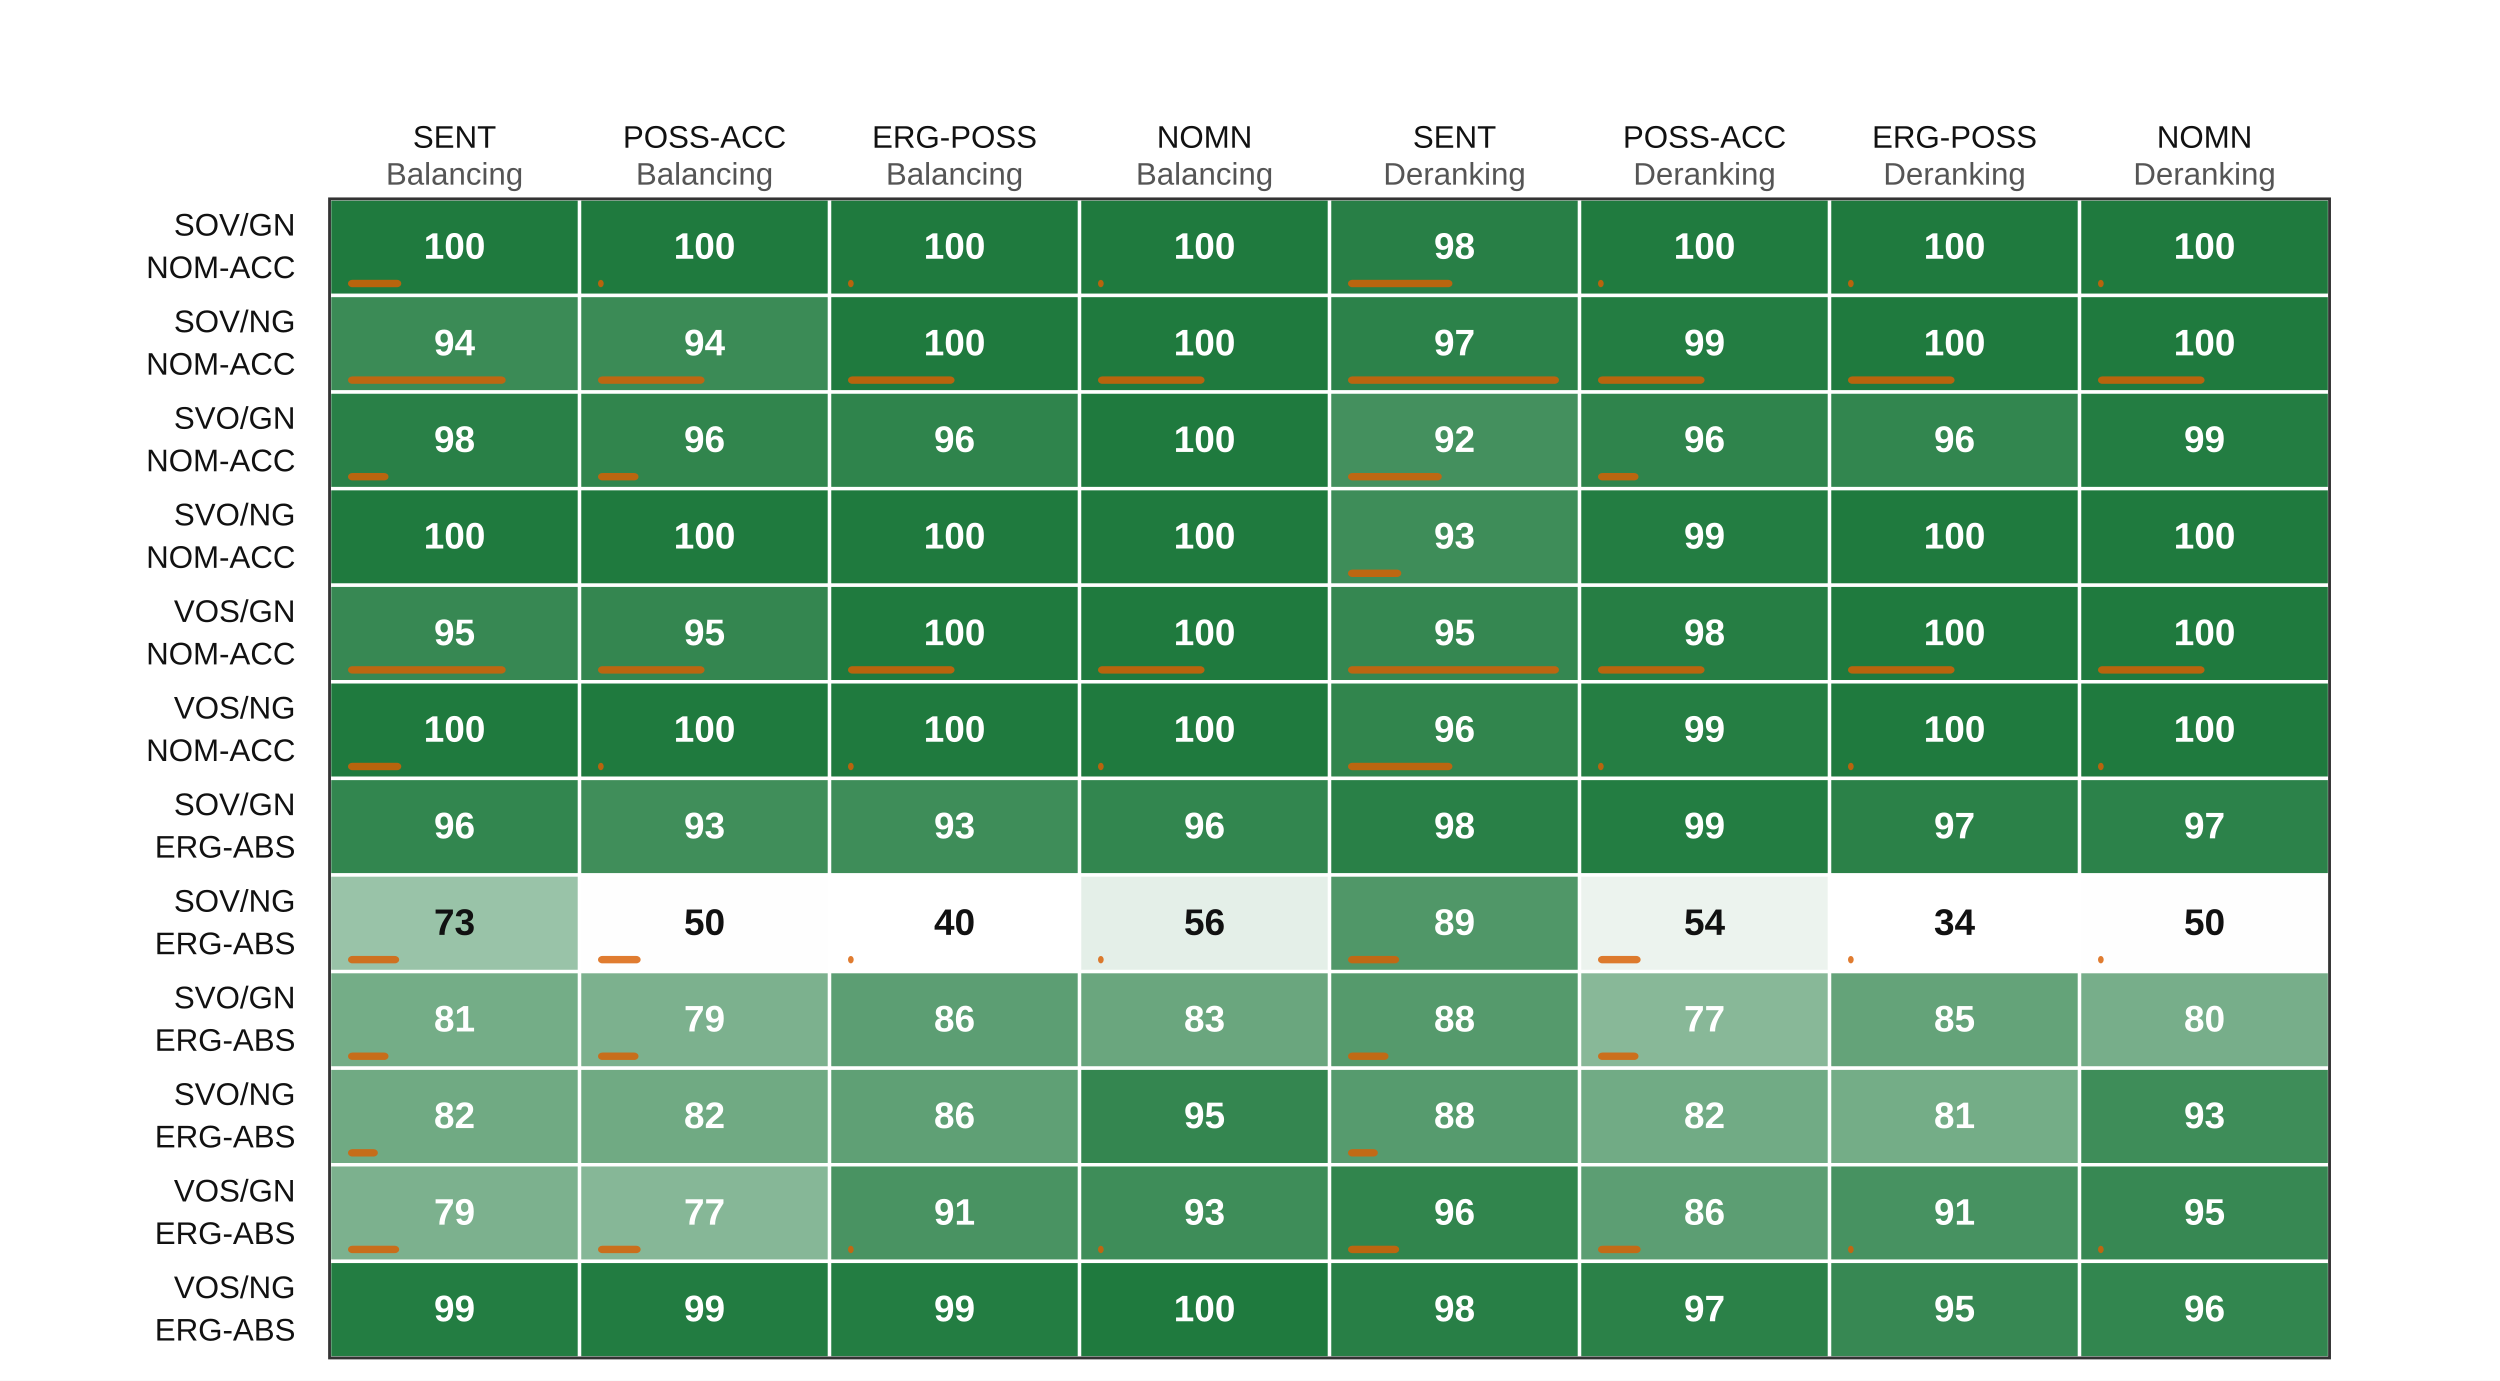
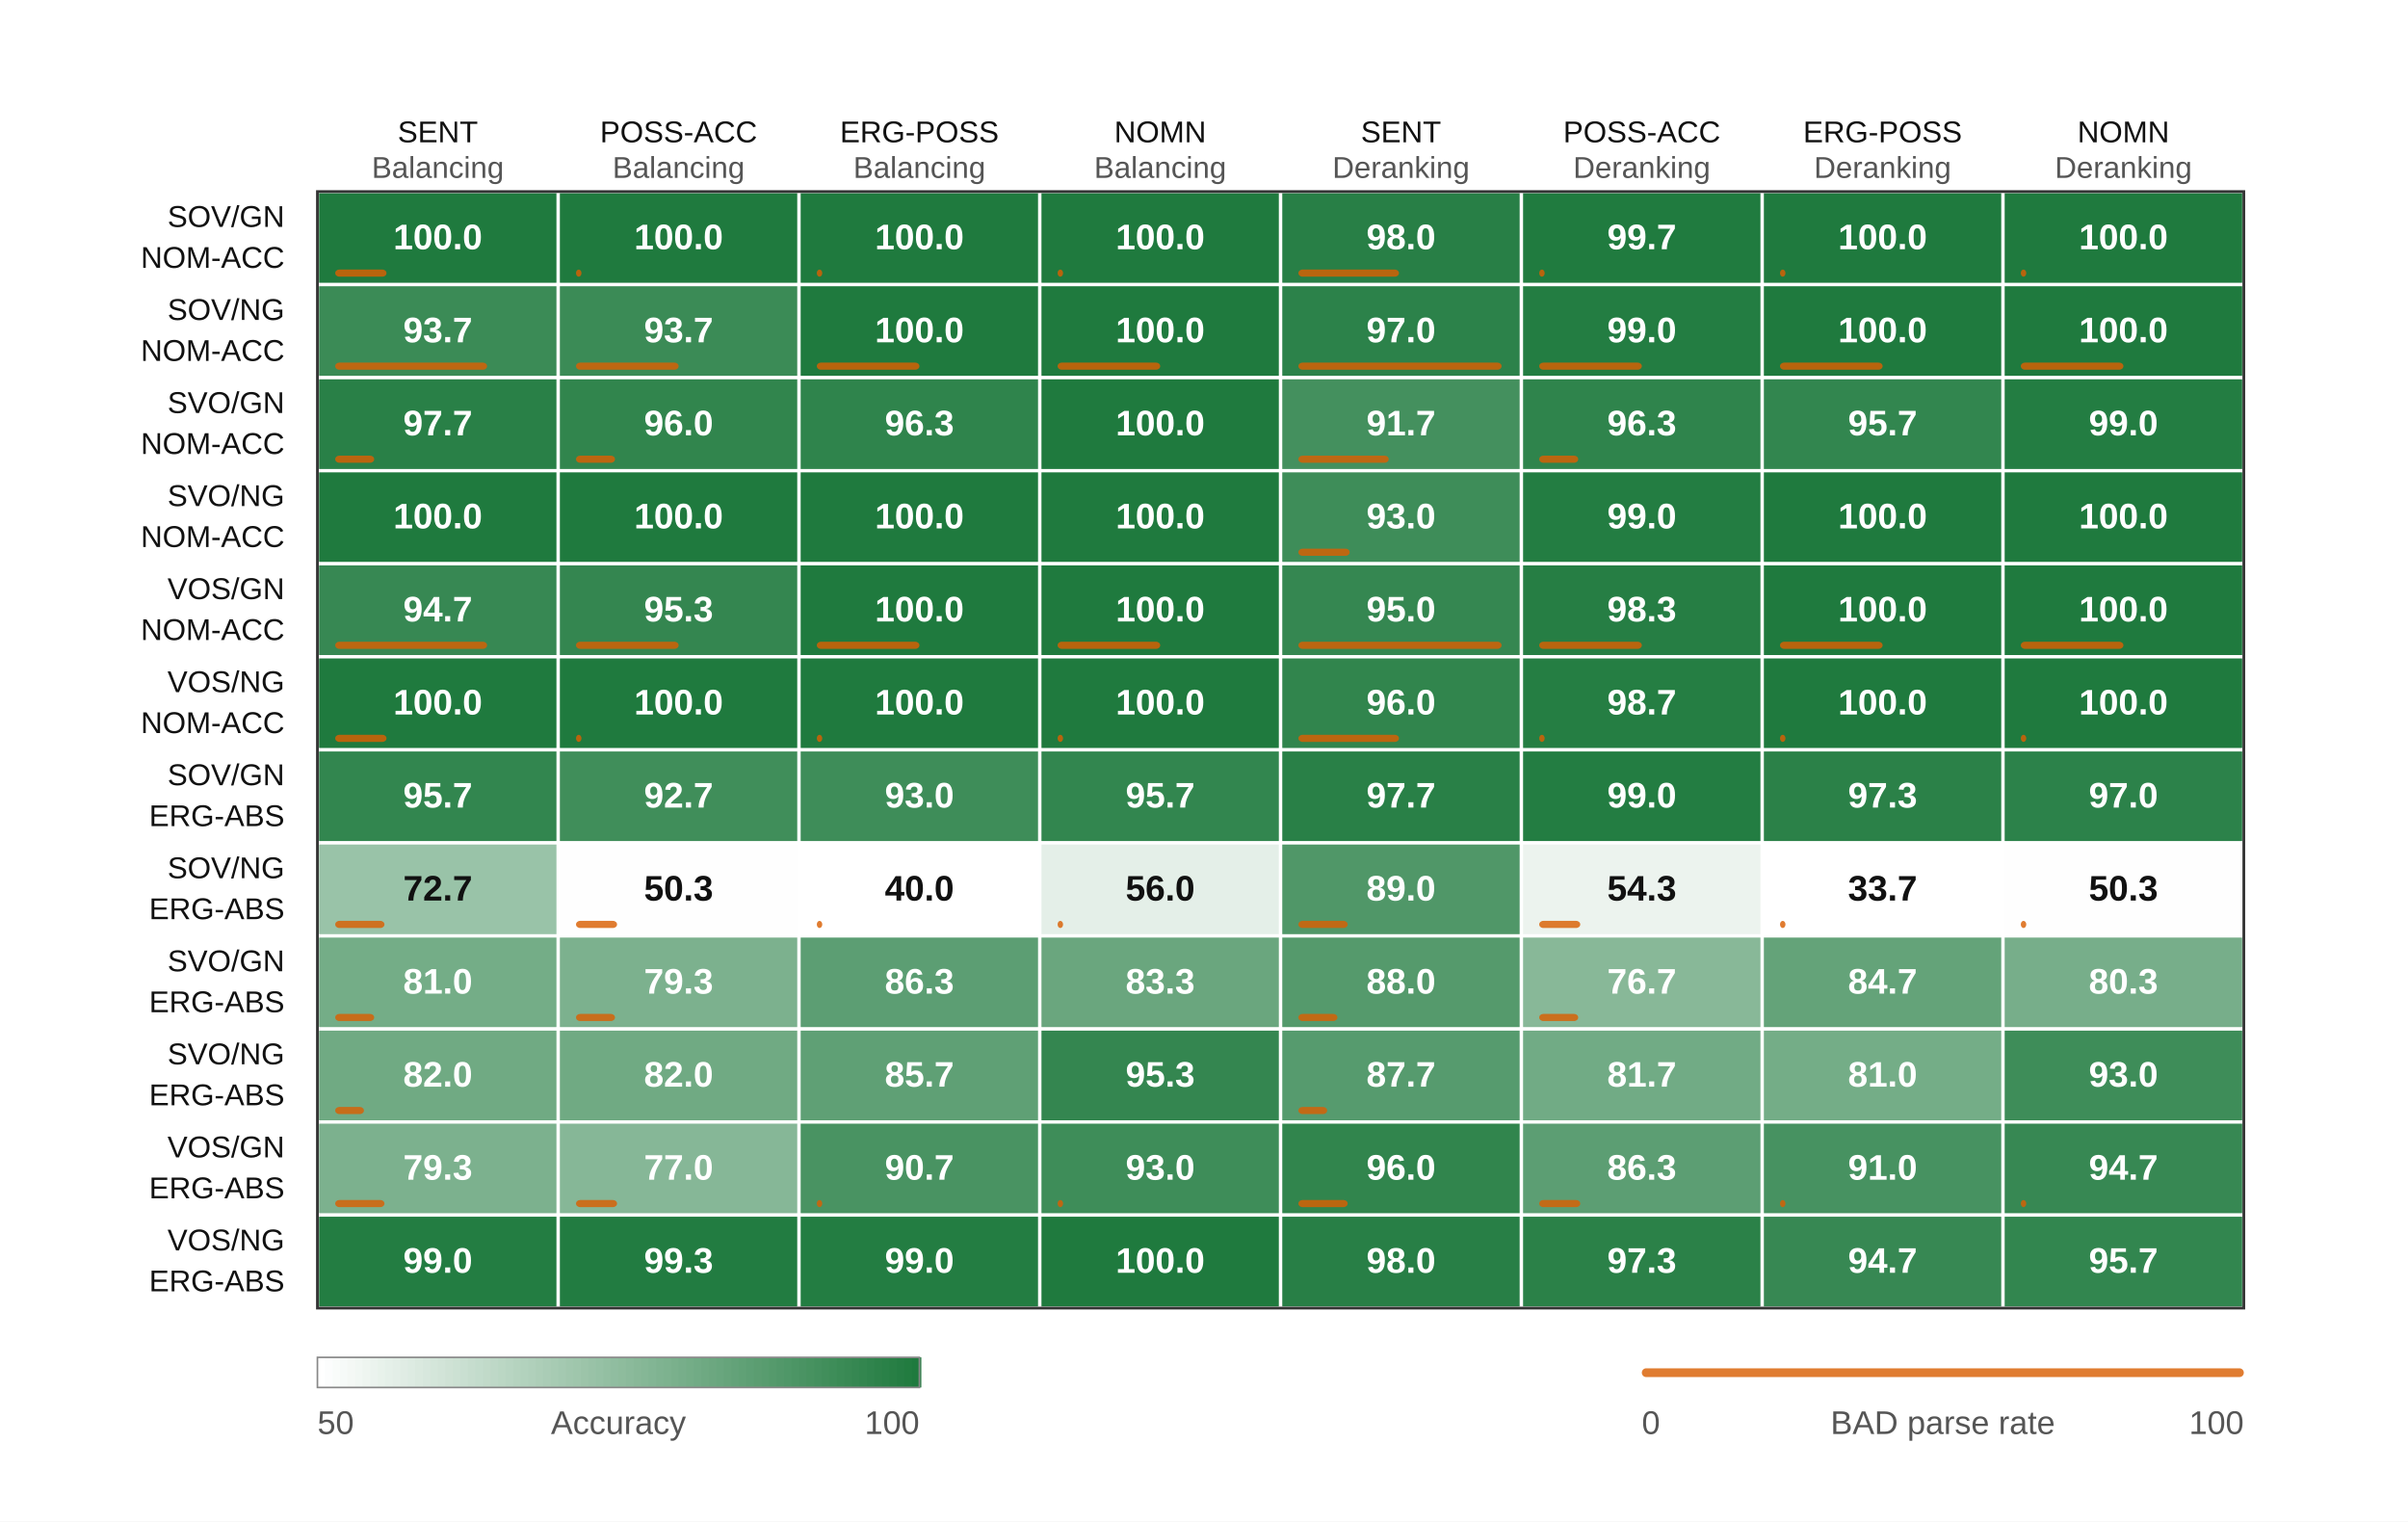
- <svg xmlns="http://www.w3.org/2000/svg" width="880" height="486" viewBox="0 0 880 486">
+ <svg xmlns="http://www.w3.org/2000/svg" width="880" height="556" viewBox="0 0 880 556">
  <defs>
    <style>text{font-family:Arial,Helvetica,sans-serif}.lab{font-size:11px;fill:#111}.num{font-size:13px;font-weight:700}.small{font-size:12px;fill:#555}.comp{font-size:11px;fill:#555}</style>
  </defs>
-   <rect x="0" y="0" width="880" height="486" fill="#fff" />
+   <rect x="0" y="0" width="880" height="556" fill="#fff" />
  <text class="lab" x="160" y="52" text-anchor="middle">SENT</text>
  <text class="comp" x="160" y="65" text-anchor="middle">Balancing</text>
  <text class="lab" x="248" y="52" text-anchor="middle">POSS-ACC</text>
  <text class="comp" x="248" y="65" text-anchor="middle">Balancing</text>
  <text class="lab" x="336" y="52" text-anchor="middle">ERG-POSS</text>
  <text class="comp" x="336" y="65" text-anchor="middle">Balancing</text>
  <text class="lab" x="424" y="52" text-anchor="middle">NOMN</text>
  <text class="comp" x="424" y="65" text-anchor="middle">Balancing</text>
  <text class="lab" x="512" y="52" text-anchor="middle">SENT</text>
  <text class="comp" x="512" y="65" text-anchor="middle">Deranking</text>
  <text class="lab" x="600" y="52" text-anchor="middle">POSS-ACC</text>
  <text class="comp" x="600" y="65" text-anchor="middle">Deranking</text>
  <text class="lab" x="688" y="52" text-anchor="middle">ERG-POSS</text>
  <text class="comp" x="688" y="65" text-anchor="middle">Deranking</text>
  <text class="lab" x="776" y="52" text-anchor="middle">NOMN</text>
  <text class="comp" x="776" y="65" text-anchor="middle">Deranking</text>
  <text class="lab" x="104" y="82.92" text-anchor="end">SOV/GN</text>
  <text class="lab" x="104" y="97.88" text-anchor="end">NOM-ACC</text>
  <rect x="116" y="70" width="88" height="34" fill="#1f7a3e" stroke="#fff" stroke-width="1.2" />
-   <text class="num" x="160" y="91.08" text-anchor="middle" fill="#fff">100</text>
+   <text class="num" x="160" y="91.08" text-anchor="middle" fill="#fff">100.0</text>
  <rect x="122.5" y="98.5" width="18.75" height="2.6" rx="1.5" fill="#d95f02" opacity="0.82" />
  <rect x="204" y="70" width="88" height="34" fill="#1f7a3e" stroke="#fff" stroke-width="1.2" />
-   <text class="num" x="248" y="91.08" text-anchor="middle" fill="#fff">100</text>
+   <text class="num" x="248" y="91.08" text-anchor="middle" fill="#fff">100.0</text>
  <rect x="210.5" y="98.5" width="2" height="2.6" rx="1.5" fill="#d95f02" opacity="0.82" />
  <rect x="292" y="70" width="88" height="34" fill="#1f7a3e" stroke="#fff" stroke-width="1.2" />
-   <text class="num" x="336" y="91.08" text-anchor="middle" fill="#fff">100</text>
+   <text class="num" x="336" y="91.08" text-anchor="middle" fill="#fff">100.0</text>
  <rect x="298.5" y="98.5" width="2" height="2.6" rx="1.5" fill="#d95f02" opacity="0.82" />
  <rect x="380" y="70" width="88" height="34" fill="#1f7a3e" stroke="#fff" stroke-width="1.2" />
-   <text class="num" x="424" y="91.08" text-anchor="middle" fill="#fff">100</text>
+   <text class="num" x="424" y="91.08" text-anchor="middle" fill="#fff">100.0</text>
  <rect x="386.5" y="98.5" width="2" height="2.6" rx="1.5" fill="#d95f02" opacity="0.82" />
  <rect x="468" y="70" width="88" height="34" fill="#287f46" stroke="#fff" stroke-width="1.2" />
-   <text class="num" x="512" y="91.08" text-anchor="middle" fill="#fff">98</text>
+   <text class="num" x="512" y="91.08" text-anchor="middle" fill="#fff">98.0</text>
  <rect x="474.5" y="98.5" width="36.75" height="2.6" rx="1.5" fill="#d95f02" opacity="0.82" />
  <rect x="556" y="70" width="88" height="34" fill="#207b3f" stroke="#fff" stroke-width="1.2" />
-   <text class="num" x="600" y="91.08" text-anchor="middle" fill="#fff">100</text>
+   <text class="num" x="600" y="91.08" text-anchor="middle" fill="#fff">99.7</text>
  <rect x="562.5" y="98.5" width="2" height="2.6" rx="1.5" fill="#d95f02" opacity="0.82" />
  <rect x="644" y="70" width="88" height="34" fill="#1f7a3e" stroke="#fff" stroke-width="1.2" />
-   <text class="num" x="688" y="91.08" text-anchor="middle" fill="#fff">100</text>
+   <text class="num" x="688" y="91.08" text-anchor="middle" fill="#fff">100.0</text>
  <rect x="650.5" y="98.5" width="2" height="2.6" rx="1.5" fill="#d95f02" opacity="0.82" />
  <rect x="732" y="70" width="88" height="34" fill="#1f7a3e" stroke="#fff" stroke-width="1.2" />
-   <text class="num" x="776" y="91.08" text-anchor="middle" fill="#fff">100</text>
+   <text class="num" x="776" y="91.08" text-anchor="middle" fill="#fff">100.0</text>
  <rect x="738.5" y="98.5" width="2" height="2.6" rx="1.5" fill="#d95f02" opacity="0.82" />
  <text class="lab" x="104" y="116.92" text-anchor="end">SOV/NG</text>
  <text class="lab" x="104" y="131.88" text-anchor="end">NOM-ACC</text>
  <rect x="116" y="104" width="88" height="34" fill="#3b8b56" stroke="#fff" stroke-width="1.2" />
-   <text class="num" x="160" y="125.08" text-anchor="middle" fill="#fff">94</text>
+   <text class="num" x="160" y="125.08" text-anchor="middle" fill="#fff">93.7</text>
  <rect x="122.5" y="132.5" width="55.5" height="2.6" rx="1.5" fill="#d95f02" opacity="0.82" />
  <rect x="204" y="104" width="88" height="34" fill="#3b8b56" stroke="#fff" stroke-width="1.2" />
-   <text class="num" x="248" y="125.08" text-anchor="middle" fill="#fff">94</text>
+   <text class="num" x="248" y="125.08" text-anchor="middle" fill="#fff">93.7</text>
  <rect x="210.5" y="132.5" width="37.5" height="2.6" rx="1.5" fill="#d95f02" opacity="0.82" />
  <rect x="292" y="104" width="88" height="34" fill="#1f7a3e" stroke="#fff" stroke-width="1.2" />
-   <text class="num" x="336" y="125.08" text-anchor="middle" fill="#fff">100</text>
+   <text class="num" x="336" y="125.08" text-anchor="middle" fill="#fff">100.0</text>
  <rect x="298.5" y="132.5" width="37.5" height="2.6" rx="1.5" fill="#d95f02" opacity="0.82" />
  <rect x="380" y="104" width="88" height="34" fill="#1f7a3e" stroke="#fff" stroke-width="1.2" />
-   <text class="num" x="424" y="125.08" text-anchor="middle" fill="#fff">100</text>
+   <text class="num" x="424" y="125.08" text-anchor="middle" fill="#fff">100.0</text>
  <rect x="386.5" y="132.5" width="37.5" height="2.6" rx="1.5" fill="#d95f02" opacity="0.82" />
  <rect x="468" y="104" width="88" height="34" fill="#2c824a" stroke="#fff" stroke-width="1.2" />
-   <text class="num" x="512" y="125.08" text-anchor="middle" fill="#fff">97</text>
+   <text class="num" x="512" y="125.08" text-anchor="middle" fill="#fff">97.0</text>
  <rect x="474.5" y="132.5" width="74.25" height="2.6" rx="1.5" fill="#d95f02" opacity="0.82" />
  <rect x="556" y="104" width="88" height="34" fill="#237d42" stroke="#fff" stroke-width="1.2" />
-   <text class="num" x="600" y="125.08" text-anchor="middle" fill="#fff">99</text>
+   <text class="num" x="600" y="125.08" text-anchor="middle" fill="#fff">99.0</text>
  <rect x="562.5" y="132.5" width="37.5" height="2.6" rx="1.5" fill="#d95f02" opacity="0.82" />
  <rect x="644" y="104" width="88" height="34" fill="#1f7a3e" stroke="#fff" stroke-width="1.2" />
-   <text class="num" x="688" y="125.08" text-anchor="middle" fill="#fff">100</text>
+   <text class="num" x="688" y="125.08" text-anchor="middle" fill="#fff">100.0</text>
  <rect x="650.5" y="132.5" width="37.5" height="2.6" rx="1.5" fill="#d95f02" opacity="0.82" />
  <rect x="732" y="104" width="88" height="34" fill="#1f7a3e" stroke="#fff" stroke-width="1.2" />
-   <text class="num" x="776" y="125.08" text-anchor="middle" fill="#fff">100</text>
+   <text class="num" x="776" y="125.08" text-anchor="middle" fill="#fff">100.0</text>
  <rect x="738.5" y="132.5" width="37.5" height="2.6" rx="1.5" fill="#d95f02" opacity="0.82" />
  <text class="lab" x="104" y="150.92" text-anchor="end">SVO/GN</text>
  <text class="lab" x="104" y="165.88" text-anchor="end">NOM-ACC</text>
  <rect x="116" y="138" width="88" height="34" fill="#298047" stroke="#fff" stroke-width="1.2" />
-   <text class="num" x="160" y="159.08" text-anchor="middle" fill="#fff">98</text>
+   <text class="num" x="160" y="159.08" text-anchor="middle" fill="#fff">97.7</text>
  <rect x="122.5" y="166.5" width="14.25" height="2.6" rx="1.5" fill="#d95f02" opacity="0.82" />
  <rect x="204" y="138" width="88" height="34" fill="#31854d" stroke="#fff" stroke-width="1.2" />
-   <text class="num" x="248" y="159.08" text-anchor="middle" fill="#fff">96</text>
+   <text class="num" x="248" y="159.08" text-anchor="middle" fill="#fff">96.0</text>
  <rect x="210.5" y="166.5" width="14.25" height="2.6" rx="1.5" fill="#d95f02" opacity="0.82" />
  <rect x="292" y="138" width="88" height="34" fill="#2f844c" stroke="#fff" stroke-width="1.2" />
-   <text class="num" x="336" y="159.08" text-anchor="middle" fill="#fff">96</text>
+   <text class="num" x="336" y="159.08" text-anchor="middle" fill="#fff">96.3</text>
  <rect x="380" y="138" width="88" height="34" fill="#1f7a3e" stroke="#fff" stroke-width="1.2" />
-   <text class="num" x="424" y="159.08" text-anchor="middle" fill="#fff">100</text>
+   <text class="num" x="424" y="159.08" text-anchor="middle" fill="#fff">100.0</text>
  <rect x="468" y="138" width="88" height="34" fill="#44905e" stroke="#fff" stroke-width="1.2" />
-   <text class="num" x="512" y="159.08" text-anchor="middle" fill="#fff">92</text>
+   <text class="num" x="512" y="159.08" text-anchor="middle" fill="#fff">91.7</text>
  <rect x="474.5" y="166.5" width="33" height="2.6" rx="1.5" fill="#d95f02" opacity="0.82" />
  <rect x="556" y="138" width="88" height="34" fill="#2f844c" stroke="#fff" stroke-width="1.2" />
-   <text class="num" x="600" y="159.08" text-anchor="middle" fill="#fff">96</text>
+   <text class="num" x="600" y="159.08" text-anchor="middle" fill="#fff">96.3</text>
  <rect x="562.5" y="166.5" width="14.25" height="2.6" rx="1.5" fill="#d95f02" opacity="0.82" />
  <rect x="644" y="138" width="88" height="34" fill="#32864f" stroke="#fff" stroke-width="1.2" />
-   <text class="num" x="688" y="159.08" text-anchor="middle" fill="#fff">96</text>
+   <text class="num" x="688" y="159.08" text-anchor="middle" fill="#fff">95.7</text>
  <rect x="732" y="138" width="88" height="34" fill="#237d42" stroke="#fff" stroke-width="1.2" />
-   <text class="num" x="776" y="159.08" text-anchor="middle" fill="#fff">99</text>
+   <text class="num" x="776" y="159.08" text-anchor="middle" fill="#fff">99.0</text>
  <text class="lab" x="104" y="184.92" text-anchor="end">SVO/NG</text>
  <text class="lab" x="104" y="199.88" text-anchor="end">NOM-ACC</text>
  <rect x="116" y="172" width="88" height="34" fill="#1f7a3e" stroke="#fff" stroke-width="1.2" />
-   <text class="num" x="160" y="193.08" text-anchor="middle" fill="#fff">100</text>
+   <text class="num" x="160" y="193.08" text-anchor="middle" fill="#fff">100.0</text>
  <rect x="204" y="172" width="88" height="34" fill="#1f7a3e" stroke="#fff" stroke-width="1.2" />
-   <text class="num" x="248" y="193.08" text-anchor="middle" fill="#fff">100</text>
+   <text class="num" x="248" y="193.08" text-anchor="middle" fill="#fff">100.0</text>
  <rect x="292" y="172" width="88" height="34" fill="#1f7a3e" stroke="#fff" stroke-width="1.2" />
-   <text class="num" x="336" y="193.08" text-anchor="middle" fill="#fff">100</text>
+   <text class="num" x="336" y="193.08" text-anchor="middle" fill="#fff">100.0</text>
  <rect x="380" y="172" width="88" height="34" fill="#1f7a3e" stroke="#fff" stroke-width="1.2" />
-   <text class="num" x="424" y="193.08" text-anchor="middle" fill="#fff">100</text>
+   <text class="num" x="424" y="193.08" text-anchor="middle" fill="#fff">100.0</text>
  <rect x="468" y="172" width="88" height="34" fill="#3e8d59" stroke="#fff" stroke-width="1.2" />
-   <text class="num" x="512" y="193.08" text-anchor="middle" fill="#fff">93</text>
+   <text class="num" x="512" y="193.08" text-anchor="middle" fill="#fff">93.0</text>
  <rect x="474.5" y="200.5" width="18.75" height="2.6" rx="1.5" fill="#d95f02" opacity="0.82" />
  <rect x="556" y="172" width="88" height="34" fill="#237d42" stroke="#fff" stroke-width="1.2" />
-   <text class="num" x="600" y="193.08" text-anchor="middle" fill="#fff">99</text>
+   <text class="num" x="600" y="193.08" text-anchor="middle" fill="#fff">99.0</text>
  <rect x="644" y="172" width="88" height="34" fill="#1f7a3e" stroke="#fff" stroke-width="1.2" />
-   <text class="num" x="688" y="193.08" text-anchor="middle" fill="#fff">100</text>
+   <text class="num" x="688" y="193.08" text-anchor="middle" fill="#fff">100.0</text>
  <rect x="732" y="172" width="88" height="34" fill="#1f7a3e" stroke="#fff" stroke-width="1.2" />
-   <text class="num" x="776" y="193.08" text-anchor="middle" fill="#fff">100</text>
+   <text class="num" x="776" y="193.08" text-anchor="middle" fill="#fff">100.0</text>
  <text class="lab" x="104" y="218.92" text-anchor="end">VOS/GN</text>
  <text class="lab" x="104" y="233.88" text-anchor="end">NOM-ACC</text>
  <rect x="116" y="206" width="88" height="34" fill="#378853" stroke="#fff" stroke-width="1.2" />
-   <text class="num" x="160" y="227.08" text-anchor="middle" fill="#fff">95</text>
+   <text class="num" x="160" y="227.08" text-anchor="middle" fill="#fff">94.7</text>
  <rect x="122.5" y="234.5" width="55.5" height="2.6" rx="1.5" fill="#d95f02" opacity="0.82" />
  <rect x="204" y="206" width="88" height="34" fill="#348650" stroke="#fff" stroke-width="1.2" />
-   <text class="num" x="248" y="227.08" text-anchor="middle" fill="#fff">95</text>
+   <text class="num" x="248" y="227.08" text-anchor="middle" fill="#fff">95.3</text>
  <rect x="210.5" y="234.5" width="37.5" height="2.6" rx="1.5" fill="#d95f02" opacity="0.82" />
  <rect x="292" y="206" width="88" height="34" fill="#1f7a3e" stroke="#fff" stroke-width="1.2" />
-   <text class="num" x="336" y="227.08" text-anchor="middle" fill="#fff">100</text>
+   <text class="num" x="336" y="227.08" text-anchor="middle" fill="#fff">100.0</text>
  <rect x="298.5" y="234.5" width="37.5" height="2.6" rx="1.5" fill="#d95f02" opacity="0.82" />
  <rect x="380" y="206" width="88" height="34" fill="#1f7a3e" stroke="#fff" stroke-width="1.2" />
-   <text class="num" x="424" y="227.08" text-anchor="middle" fill="#fff">100</text>
+   <text class="num" x="424" y="227.08" text-anchor="middle" fill="#fff">100.0</text>
  <rect x="386.5" y="234.5" width="37.5" height="2.6" rx="1.5" fill="#d95f02" opacity="0.82" />
  <rect x="468" y="206" width="88" height="34" fill="#358751" stroke="#fff" stroke-width="1.2" />
-   <text class="num" x="512" y="227.08" text-anchor="middle" fill="#fff">95</text>
+   <text class="num" x="512" y="227.08" text-anchor="middle" fill="#fff">95.0</text>
  <rect x="474.5" y="234.5" width="74.25" height="2.6" rx="1.5" fill="#d95f02" opacity="0.82" />
  <rect x="556" y="206" width="88" height="34" fill="#267e44" stroke="#fff" stroke-width="1.2" />
-   <text class="num" x="600" y="227.08" text-anchor="middle" fill="#fff">98</text>
+   <text class="num" x="600" y="227.08" text-anchor="middle" fill="#fff">98.3</text>
  <rect x="562.5" y="234.5" width="37.5" height="2.6" rx="1.5" fill="#d95f02" opacity="0.82" />
  <rect x="644" y="206" width="88" height="34" fill="#1f7a3e" stroke="#fff" stroke-width="1.2" />
-   <text class="num" x="688" y="227.08" text-anchor="middle" fill="#fff">100</text>
+   <text class="num" x="688" y="227.08" text-anchor="middle" fill="#fff">100.0</text>
  <rect x="650.5" y="234.5" width="37.5" height="2.6" rx="1.5" fill="#d95f02" opacity="0.82" />
  <rect x="732" y="206" width="88" height="34" fill="#1f7a3e" stroke="#fff" stroke-width="1.2" />
-   <text class="num" x="776" y="227.08" text-anchor="middle" fill="#fff">100</text>
+   <text class="num" x="776" y="227.08" text-anchor="middle" fill="#fff">100.0</text>
  <rect x="738.5" y="234.5" width="37.5" height="2.6" rx="1.5" fill="#d95f02" opacity="0.82" />
  <text class="lab" x="104" y="252.92" text-anchor="end">VOS/NG</text>
  <text class="lab" x="104" y="267.88" text-anchor="end">NOM-ACC</text>
  <rect x="116" y="240" width="88" height="34" fill="#1f7a3e" stroke="#fff" stroke-width="1.2" />
-   <text class="num" x="160" y="261.08" text-anchor="middle" fill="#fff">100</text>
+   <text class="num" x="160" y="261.08" text-anchor="middle" fill="#fff">100.0</text>
  <rect x="122.5" y="268.5" width="18.75" height="2.6" rx="1.5" fill="#d95f02" opacity="0.82" />
  <rect x="204" y="240" width="88" height="34" fill="#1f7a3e" stroke="#fff" stroke-width="1.2" />
-   <text class="num" x="248" y="261.08" text-anchor="middle" fill="#fff">100</text>
+   <text class="num" x="248" y="261.08" text-anchor="middle" fill="#fff">100.0</text>
  <rect x="210.5" y="268.5" width="2" height="2.6" rx="1.5" fill="#d95f02" opacity="0.82" />
  <rect x="292" y="240" width="88" height="34" fill="#1f7a3e" stroke="#fff" stroke-width="1.2" />
-   <text class="num" x="336" y="261.08" text-anchor="middle" fill="#fff">100</text>
+   <text class="num" x="336" y="261.08" text-anchor="middle" fill="#fff">100.0</text>
  <rect x="298.5" y="268.5" width="2" height="2.6" rx="1.5" fill="#d95f02" opacity="0.82" />
  <rect x="380" y="240" width="88" height="34" fill="#1f7a3e" stroke="#fff" stroke-width="1.2" />
-   <text class="num" x="424" y="261.08" text-anchor="middle" fill="#fff">100</text>
+   <text class="num" x="424" y="261.08" text-anchor="middle" fill="#fff">100.0</text>
  <rect x="386.5" y="268.5" width="2" height="2.6" rx="1.5" fill="#d95f02" opacity="0.82" />
  <rect x="468" y="240" width="88" height="34" fill="#31854d" stroke="#fff" stroke-width="1.2" />
-   <text class="num" x="512" y="261.08" text-anchor="middle" fill="#fff">96</text>
+   <text class="num" x="512" y="261.08" text-anchor="middle" fill="#fff">96.0</text>
  <rect x="474.5" y="268.5" width="36.75" height="2.6" rx="1.5" fill="#d95f02" opacity="0.82" />
  <rect x="556" y="240" width="88" height="34" fill="#257e43" stroke="#fff" stroke-width="1.2" />
-   <text class="num" x="600" y="261.08" text-anchor="middle" fill="#fff">99</text>
+   <text class="num" x="600" y="261.08" text-anchor="middle" fill="#fff">98.7</text>
  <rect x="562.5" y="268.5" width="2" height="2.6" rx="1.5" fill="#d95f02" opacity="0.82" />
  <rect x="644" y="240" width="88" height="34" fill="#1f7a3e" stroke="#fff" stroke-width="1.2" />
-   <text class="num" x="688" y="261.08" text-anchor="middle" fill="#fff">100</text>
+   <text class="num" x="688" y="261.08" text-anchor="middle" fill="#fff">100.0</text>
  <rect x="650.5" y="268.5" width="2" height="2.6" rx="1.5" fill="#d95f02" opacity="0.82" />
  <rect x="732" y="240" width="88" height="34" fill="#1f7a3e" stroke="#fff" stroke-width="1.2" />
-   <text class="num" x="776" y="261.08" text-anchor="middle" fill="#fff">100</text>
+   <text class="num" x="776" y="261.08" text-anchor="middle" fill="#fff">100.0</text>
  <rect x="738.5" y="268.5" width="2" height="2.6" rx="1.5" fill="#d95f02" opacity="0.82" />
  <text class="lab" x="104" y="286.92" text-anchor="end">SOV/GN</text>
  <text class="lab" x="104" y="301.88" text-anchor="end">ERG-ABS</text>
  <rect x="116" y="274" width="88" height="34" fill="#32864f" stroke="#fff" stroke-width="1.2" />
-   <text class="num" x="160" y="295.08" text-anchor="middle" fill="#fff">96</text>
+   <text class="num" x="160" y="295.08" text-anchor="middle" fill="#fff">95.7</text>
  <rect x="204" y="274" width="88" height="34" fill="#408e5a" stroke="#fff" stroke-width="1.2" />
-   <text class="num" x="248" y="295.08" text-anchor="middle" fill="#fff">93</text>
+   <text class="num" x="248" y="295.08" text-anchor="middle" fill="#fff">92.7</text>
  <rect x="292" y="274" width="88" height="34" fill="#3e8d59" stroke="#fff" stroke-width="1.2" />
-   <text class="num" x="336" y="295.08" text-anchor="middle" fill="#fff">93</text>
+   <text class="num" x="336" y="295.08" text-anchor="middle" fill="#fff">93.0</text>
  <rect x="380" y="274" width="88" height="34" fill="#32864f" stroke="#fff" stroke-width="1.2" />
-   <text class="num" x="424" y="295.08" text-anchor="middle" fill="#fff">96</text>
+   <text class="num" x="424" y="295.08" text-anchor="middle" fill="#fff">95.7</text>
  <rect x="468" y="274" width="88" height="34" fill="#298047" stroke="#fff" stroke-width="1.2" />
-   <text class="num" x="512" y="295.08" text-anchor="middle" fill="#fff">98</text>
+   <text class="num" x="512" y="295.08" text-anchor="middle" fill="#fff">97.7</text>
  <rect x="556" y="274" width="88" height="34" fill="#237d42" stroke="#fff" stroke-width="1.2" />
-   <text class="num" x="600" y="295.08" text-anchor="middle" fill="#fff">99</text>
+   <text class="num" x="600" y="295.08" text-anchor="middle" fill="#fff">99.0</text>
  <rect x="644" y="274" width="88" height="34" fill="#2b8148" stroke="#fff" stroke-width="1.2" />
-   <text class="num" x="688" y="295.08" text-anchor="middle" fill="#fff">97</text>
+   <text class="num" x="688" y="295.08" text-anchor="middle" fill="#fff">97.3</text>
  <rect x="732" y="274" width="88" height="34" fill="#2c824a" stroke="#fff" stroke-width="1.2" />
-   <text class="num" x="776" y="295.08" text-anchor="middle" fill="#fff">97</text>
+   <text class="num" x="776" y="295.08" text-anchor="middle" fill="#fff">97.0</text>
  <text class="lab" x="104" y="320.92" text-anchor="end">SOV/NG</text>
  <text class="lab" x="104" y="335.88" text-anchor="end">ERG-ABS</text>
  <rect x="116" y="308" width="88" height="34" fill="#99c3a8" stroke="#fff" stroke-width="1.2" />
-   <text class="num" x="160" y="329.08" text-anchor="middle" fill="#111">73</text>
+   <text class="num" x="160" y="329.08" text-anchor="middle" fill="#111">72.7</text>
  <rect x="122.5" y="336.5" width="18" height="2.6" rx="1.5" fill="#d95f02" opacity="0.82" />
  <rect x="204" y="308" width="88" height="34" fill="#fefefe" stroke="#fff" stroke-width="1.2" />
-   <text class="num" x="248" y="329.08" text-anchor="middle" fill="#111">50</text>
+   <text class="num" x="248" y="329.08" text-anchor="middle" fill="#111">50.3</text>
  <rect x="210.5" y="336.5" width="15" height="2.6" rx="1.5" fill="#d95f02" opacity="0.82" />
  <rect x="292" y="308" width="88" height="34" fill="#ffffff" stroke="#fff" stroke-width="1.2" />
-   <text class="num" x="336" y="329.08" text-anchor="middle" fill="#111">40</text>
+   <text class="num" x="336" y="329.08" text-anchor="middle" fill="#111">40.0</text>
  <rect x="298.5" y="336.5" width="2" height="2.6" rx="1.5" fill="#d95f02" opacity="0.82" />
  <rect x="380" y="308" width="88" height="34" fill="#e4efe8" stroke="#fff" stroke-width="1.2" />
-   <text class="num" x="424" y="329.08" text-anchor="middle" fill="#111">56</text>
+   <text class="num" x="424" y="329.08" text-anchor="middle" fill="#111">56.0</text>
  <rect x="386.5" y="336.5" width="2" height="2.6" rx="1.5" fill="#d95f02" opacity="0.82" />
  <rect x="468" y="308" width="88" height="34" fill="#509768" stroke="#fff" stroke-width="1.2" />
-   <text class="num" x="512" y="329.08" text-anchor="middle" fill="#fff">89</text>
+   <text class="num" x="512" y="329.08" text-anchor="middle" fill="#fff">89.0</text>
  <rect x="474.5" y="336.5" width="18" height="2.6" rx="1.5" fill="#d95f02" opacity="0.82" />
  <rect x="556" y="308" width="88" height="34" fill="#ecf3ee" stroke="#fff" stroke-width="1.2" />
-   <text class="num" x="600" y="329.08" text-anchor="middle" fill="#111">54</text>
+   <text class="num" x="600" y="329.08" text-anchor="middle" fill="#111">54.3</text>
  <rect x="562.5" y="336.5" width="15" height="2.6" rx="1.5" fill="#d95f02" opacity="0.82" />
  <rect x="644" y="308" width="88" height="34" fill="#ffffff" stroke="#fff" stroke-width="1.2" />
-   <text class="num" x="688" y="329.08" text-anchor="middle" fill="#111">34</text>
+   <text class="num" x="688" y="329.08" text-anchor="middle" fill="#111">33.7</text>
  <rect x="650.5" y="336.5" width="2" height="2.6" rx="1.5" fill="#d95f02" opacity="0.82" />
  <rect x="732" y="308" width="88" height="34" fill="#fefefe" stroke="#fff" stroke-width="1.2" />
-   <text class="num" x="776" y="329.08" text-anchor="middle" fill="#111">50</text>
+   <text class="num" x="776" y="329.08" text-anchor="middle" fill="#111">50.3</text>
  <rect x="738.5" y="336.5" width="2" height="2.6" rx="1.5" fill="#d95f02" opacity="0.82" />
  <text class="lab" x="104" y="354.92" text-anchor="end">SVO/GN</text>
  <text class="lab" x="104" y="369.88" text-anchor="end">ERG-ABS</text>
  <rect x="116" y="342" width="88" height="34" fill="#74ad87" stroke="#fff" stroke-width="1.2" />
-   <text class="num" x="160" y="363.08" text-anchor="middle" fill="#fff">81</text>
+   <text class="num" x="160" y="363.08" text-anchor="middle" fill="#fff">81.0</text>
  <rect x="122.5" y="370.5" width="14.25" height="2.6" rx="1.5" fill="#d95f02" opacity="0.82" />
  <rect x="204" y="342" width="88" height="34" fill="#7cb18e" stroke="#fff" stroke-width="1.2" />
-   <text class="num" x="248" y="363.08" text-anchor="middle" fill="#fff">79</text>
+   <text class="num" x="248" y="363.08" text-anchor="middle" fill="#fff">79.3</text>
  <rect x="210.5" y="370.5" width="14.25" height="2.6" rx="1.5" fill="#d95f02" opacity="0.82" />
  <rect x="292" y="342" width="88" height="34" fill="#5c9e73" stroke="#fff" stroke-width="1.2" />
-   <text class="num" x="336" y="363.08" text-anchor="middle" fill="#fff">86</text>
+   <text class="num" x="336" y="363.08" text-anchor="middle" fill="#fff">86.3</text>
  <rect x="380" y="342" width="88" height="34" fill="#6aa67e" stroke="#fff" stroke-width="1.2" />
-   <text class="num" x="424" y="363.08" text-anchor="middle" fill="#fff">83</text>
+   <text class="num" x="424" y="363.08" text-anchor="middle" fill="#fff">83.3</text>
  <rect x="468" y="342" width="88" height="34" fill="#559a6c" stroke="#fff" stroke-width="1.2" />
-   <text class="num" x="512" y="363.08" text-anchor="middle" fill="#fff">88</text>
+   <text class="num" x="512" y="363.08" text-anchor="middle" fill="#fff">88.0</text>
  <rect x="474.5" y="370.5" width="14.25" height="2.6" rx="1.5" fill="#d95f02" opacity="0.82" />
  <rect x="556" y="342" width="88" height="34" fill="#88b898" stroke="#fff" stroke-width="1.2" />
-   <text class="num" x="600" y="363.08" text-anchor="middle" fill="#fff">77</text>
+   <text class="num" x="600" y="363.08" text-anchor="middle" fill="#fff">76.7</text>
  <rect x="562.5" y="370.5" width="14.25" height="2.6" rx="1.5" fill="#d95f02" opacity="0.82" />
  <rect x="644" y="342" width="88" height="34" fill="#64a379" stroke="#fff" stroke-width="1.2" />
-   <text class="num" x="688" y="363.08" text-anchor="middle" fill="#fff">85</text>
+   <text class="num" x="688" y="363.08" text-anchor="middle" fill="#fff">84.7</text>
  <rect x="732" y="342" width="88" height="34" fill="#77ae8a" stroke="#fff" stroke-width="1.2" />
-   <text class="num" x="776" y="363.08" text-anchor="middle" fill="#fff">80</text>
+   <text class="num" x="776" y="363.08" text-anchor="middle" fill="#fff">80.3</text>
  <text class="lab" x="104" y="388.92" text-anchor="end">SVO/NG</text>
  <text class="lab" x="104" y="403.88" text-anchor="end">ERG-ABS</text>
  <rect x="116" y="376" width="88" height="34" fill="#70aa83" stroke="#fff" stroke-width="1.2" />
-   <text class="num" x="160" y="397.08" text-anchor="middle" fill="#fff">82</text>
+   <text class="num" x="160" y="397.08" text-anchor="middle" fill="#fff">82.0</text>
  <rect x="122.5" y="404.5" width="10.5" height="2.6" rx="1.5" fill="#d95f02" opacity="0.82" />
  <rect x="204" y="376" width="88" height="34" fill="#70aa83" stroke="#fff" stroke-width="1.2" />
-   <text class="num" x="248" y="397.08" text-anchor="middle" fill="#fff">82</text>
+   <text class="num" x="248" y="397.08" text-anchor="middle" fill="#fff">82.0</text>
  <rect x="292" y="376" width="88" height="34" fill="#5fa075" stroke="#fff" stroke-width="1.2" />
-   <text class="num" x="336" y="397.08" text-anchor="middle" fill="#fff">86</text>
+   <text class="num" x="336" y="397.08" text-anchor="middle" fill="#fff">85.7</text>
  <rect x="380" y="376" width="88" height="34" fill="#348650" stroke="#fff" stroke-width="1.2" />
-   <text class="num" x="424" y="397.08" text-anchor="middle" fill="#fff">95</text>
+   <text class="num" x="424" y="397.08" text-anchor="middle" fill="#fff">95.3</text>
  <rect x="468" y="376" width="88" height="34" fill="#569b6e" stroke="#fff" stroke-width="1.2" />
-   <text class="num" x="512" y="397.08" text-anchor="middle" fill="#fff">88</text>
+   <text class="num" x="512" y="397.08" text-anchor="middle" fill="#fff">87.7</text>
  <rect x="474.5" y="404.5" width="10.5" height="2.6" rx="1.5" fill="#d95f02" opacity="0.82" />
  <rect x="556" y="376" width="88" height="34" fill="#71ab85" stroke="#fff" stroke-width="1.2" />
-   <text class="num" x="600" y="397.08" text-anchor="middle" fill="#fff">82</text>
+   <text class="num" x="600" y="397.08" text-anchor="middle" fill="#fff">81.7</text>
  <rect x="644" y="376" width="88" height="34" fill="#74ad87" stroke="#fff" stroke-width="1.2" />
-   <text class="num" x="688" y="397.08" text-anchor="middle" fill="#fff">81</text>
+   <text class="num" x="688" y="397.08" text-anchor="middle" fill="#fff">81.0</text>
  <rect x="732" y="376" width="88" height="34" fill="#3e8d59" stroke="#fff" stroke-width="1.2" />
-   <text class="num" x="776" y="397.08" text-anchor="middle" fill="#fff">93</text>
+   <text class="num" x="776" y="397.08" text-anchor="middle" fill="#fff">93.0</text>
  <text class="lab" x="104" y="422.92" text-anchor="end">VOS/GN</text>
  <text class="lab" x="104" y="437.88" text-anchor="end">ERG-ABS</text>
  <rect x="116" y="410" width="88" height="34" fill="#7cb18e" stroke="#fff" stroke-width="1.2" />
-   <text class="num" x="160" y="431.08" text-anchor="middle" fill="#fff">79</text>
+   <text class="num" x="160" y="431.08" text-anchor="middle" fill="#fff">79.3</text>
  <rect x="122.5" y="438.5" width="18" height="2.6" rx="1.5" fill="#d95f02" opacity="0.82" />
  <rect x="204" y="410" width="88" height="34" fill="#86b797" stroke="#fff" stroke-width="1.2" />
-   <text class="num" x="248" y="431.08" text-anchor="middle" fill="#fff">77</text>
+   <text class="num" x="248" y="431.08" text-anchor="middle" fill="#fff">77.0</text>
  <rect x="210.5" y="438.5" width="15" height="2.6" rx="1.5" fill="#d95f02" opacity="0.82" />
  <rect x="292" y="410" width="88" height="34" fill="#499362" stroke="#fff" stroke-width="1.2" />
-   <text class="num" x="336" y="431.08" text-anchor="middle" fill="#fff">91</text>
+   <text class="num" x="336" y="431.08" text-anchor="middle" fill="#fff">90.7</text>
  <rect x="298.5" y="438.5" width="2" height="2.6" rx="1.5" fill="#d95f02" opacity="0.82" />
  <rect x="380" y="410" width="88" height="34" fill="#3e8d59" stroke="#fff" stroke-width="1.2" />
-   <text class="num" x="424" y="431.08" text-anchor="middle" fill="#fff">93</text>
+   <text class="num" x="424" y="431.08" text-anchor="middle" fill="#fff">93.0</text>
  <rect x="386.5" y="438.5" width="2" height="2.6" rx="1.5" fill="#d95f02" opacity="0.82" />
  <rect x="468" y="410" width="88" height="34" fill="#31854d" stroke="#fff" stroke-width="1.2" />
-   <text class="num" x="512" y="431.08" text-anchor="middle" fill="#fff">96</text>
+   <text class="num" x="512" y="431.08" text-anchor="middle" fill="#fff">96.0</text>
  <rect x="474.5" y="438.5" width="18" height="2.6" rx="1.5" fill="#d95f02" opacity="0.82" />
  <rect x="556" y="410" width="88" height="34" fill="#5c9e73" stroke="#fff" stroke-width="1.2" />
-   <text class="num" x="600" y="431.08" text-anchor="middle" fill="#fff">86</text>
+   <text class="num" x="600" y="431.08" text-anchor="middle" fill="#fff">86.3</text>
  <rect x="562.5" y="438.5" width="15" height="2.6" rx="1.5" fill="#d95f02" opacity="0.82" />
  <rect x="644" y="410" width="88" height="34" fill="#479261" stroke="#fff" stroke-width="1.2" />
-   <text class="num" x="688" y="431.08" text-anchor="middle" fill="#fff">91</text>
+   <text class="num" x="688" y="431.08" text-anchor="middle" fill="#fff">91.0</text>
  <rect x="650.5" y="438.5" width="2" height="2.6" rx="1.5" fill="#d95f02" opacity="0.82" />
  <rect x="732" y="410" width="88" height="34" fill="#378853" stroke="#fff" stroke-width="1.2" />
-   <text class="num" x="776" y="431.08" text-anchor="middle" fill="#fff">95</text>
+   <text class="num" x="776" y="431.08" text-anchor="middle" fill="#fff">94.7</text>
  <rect x="738.5" y="438.5" width="2" height="2.6" rx="1.5" fill="#d95f02" opacity="0.82" />
  <text class="lab" x="104" y="456.92" text-anchor="end">VOS/NG</text>
  <text class="lab" x="104" y="471.88" text-anchor="end">ERG-ABS</text>
  <rect x="116" y="444" width="88" height="34" fill="#237d42" stroke="#fff" stroke-width="1.2" />
-   <text class="num" x="160" y="465.08" text-anchor="middle" fill="#fff">99</text>
+   <text class="num" x="160" y="465.08" text-anchor="middle" fill="#fff">99.0</text>
  <rect x="204" y="444" width="88" height="34" fill="#227c41" stroke="#fff" stroke-width="1.2" />
-   <text class="num" x="248" y="465.08" text-anchor="middle" fill="#fff">99</text>
+   <text class="num" x="248" y="465.08" text-anchor="middle" fill="#fff">99.3</text>
  <rect x="292" y="444" width="88" height="34" fill="#237d42" stroke="#fff" stroke-width="1.2" />
-   <text class="num" x="336" y="465.08" text-anchor="middle" fill="#fff">99</text>
+   <text class="num" x="336" y="465.08" text-anchor="middle" fill="#fff">99.0</text>
  <rect x="380" y="444" width="88" height="34" fill="#1f7a3e" stroke="#fff" stroke-width="1.2" />
-   <text class="num" x="424" y="465.08" text-anchor="middle" fill="#fff">100</text>
+   <text class="num" x="424" y="465.08" text-anchor="middle" fill="#fff">100.0</text>
  <rect x="468" y="444" width="88" height="34" fill="#287f46" stroke="#fff" stroke-width="1.2" />
-   <text class="num" x="512" y="465.08" text-anchor="middle" fill="#fff">98</text>
+   <text class="num" x="512" y="465.08" text-anchor="middle" fill="#fff">98.0</text>
  <rect x="556" y="444" width="88" height="34" fill="#2b8148" stroke="#fff" stroke-width="1.2" />
-   <text class="num" x="600" y="465.08" text-anchor="middle" fill="#fff">97</text>
+   <text class="num" x="600" y="465.08" text-anchor="middle" fill="#fff">97.3</text>
  <rect x="644" y="444" width="88" height="34" fill="#378853" stroke="#fff" stroke-width="1.2" />
-   <text class="num" x="688" y="465.08" text-anchor="middle" fill="#fff">95</text>
+   <text class="num" x="688" y="465.08" text-anchor="middle" fill="#fff">94.7</text>
  <rect x="732" y="444" width="88" height="34" fill="#32864f" stroke="#fff" stroke-width="1.2" />
-   <text class="num" x="776" y="465.08" text-anchor="middle" fill="#fff">96</text>
+   <text class="num" x="776" y="465.08" text-anchor="middle" fill="#fff">95.7</text>
  <rect x="116" y="70" width="704" height="408" fill="none" stroke="#333" stroke-width="1" />
+   <rect x="116" y="496" width="3.45" height="11" fill="#ffffff" />
+   <rect x="118.75" y="496" width="3.45" height="11" fill="#fcfdfd" />
+   <rect x="121.5" y="496" width="3.45" height="11" fill="#f9fcfa" />
+   <rect x="124.25" y="496" width="3.45" height="11" fill="#f6faf8" />
+   <rect x="127" y="496" width="3.45" height="11" fill="#f4f8f5" />
+   <rect x="129.75" y="496" width="3.45" height="11" fill="#f1f7f3" />
+   <rect x="132.5" y="496" width="3.45" height="11" fill="#eef5f0" />
+   <rect x="135.25" y="496" width="3.45" height="11" fill="#ebf3ee" />
+   <rect x="138" y="496" width="3.45" height="11" fill="#e8f2eb" />
+   <rect x="140.75" y="496" width="3.45" height="11" fill="#e5f0e9" />
+   <rect x="143.5" y="496" width="3.45" height="11" fill="#e3eee7" />
+   <rect x="146.25" y="496" width="3.45" height="11" fill="#e0ece4" />
+   <rect x="149" y="496" width="3.45" height="11" fill="#ddebe2" />
+   <rect x="151.75" y="496" width="3.45" height="11" fill="#dae9df" />
+   <rect x="154.5" y="496" width="3.45" height="11" fill="#d7e7dd" />
+   <rect x="157.25" y="496" width="3.45" height="11" fill="#d4e6da" />
+   <rect x="160" y="496" width="3.45" height="11" fill="#d2e4d8" />
+   <rect x="162.75" y="496" width="3.45" height="11" fill="#cfe2d5" />
+   <rect x="165.5" y="496" width="3.45" height="11" fill="#cce1d3" />
+   <rect x="168.25" y="496" width="3.45" height="11" fill="#c9dfd1" />
+   <rect x="171" y="496" width="3.45" height="11" fill="#c6ddce" />
+   <rect x="173.75" y="496" width="3.45" height="11" fill="#c3dccc" />
+   <rect x="176.5" y="496" width="3.45" height="11" fill="#c1dac9" />
+   <rect x="179.25" y="496" width="3.45" height="11" fill="#bed8c7" />
+   <rect x="182" y="496" width="3.45" height="11" fill="#bbd7c4" />
+   <rect x="184.75" y="496" width="3.45" height="11" fill="#b8d5c2" />
+   <rect x="187.5" y="496" width="3.45" height="11" fill="#b5d3bf" />
+   <rect x="190.25" y="496" width="3.45" height="11" fill="#b2d2bd" />
+   <rect x="193" y="496" width="3.45" height="11" fill="#b0d0bb" />
+   <rect x="195.75" y="496" width="3.45" height="11" fill="#adceb8" />
+   <rect x="198.5" y="496" width="3.45" height="11" fill="#aaccb6" />
+   <rect x="201.25" y="496" width="3.45" height="11" fill="#a7cbb3" />
+   <rect x="204" y="496" width="3.45" height="11" fill="#a4c9b1" />
+   <rect x="206.75" y="496" width="3.45" height="11" fill="#a1c7ae" />
+   <rect x="209.5" y="496" width="3.45" height="11" fill="#9fc6ac" />
+   <rect x="212.25" y="496" width="3.45" height="11" fill="#9cc4a9" />
+   <rect x="215" y="496" width="3.45" height="11" fill="#99c2a7" />
+   <rect x="217.75" y="496" width="3.45" height="11" fill="#96c1a5" />
+   <rect x="220.5" y="496" width="3.45" height="11" fill="#93bfa2" />
+   <rect x="223.25" y="496" width="3.45" height="11" fill="#90bda0" />
+   <rect x="226" y="496" width="3.45" height="11" fill="#8ebc9d" />
+   <rect x="228.75" y="496" width="3.45" height="11" fill="#8bba9b" />
+   <rect x="231.5" y="496" width="3.45" height="11" fill="#88b898" />
+   <rect x="234.25" y="496" width="3.45" height="11" fill="#85b796" />
+   <rect x="237" y="496" width="3.45" height="11" fill="#82b594" />
+   <rect x="239.75" y="496" width="3.45" height="11" fill="#7fb391" />
+   <rect x="242.5" y="496" width="3.45" height="11" fill="#7db28f" />
+   <rect x="245.25" y="496" width="3.45" height="11" fill="#7ab08c" />
+   <rect x="248" y="496" width="3.45" height="11" fill="#77ae8a" />
+   <rect x="250.75" y="496" width="3.45" height="11" fill="#74ad87" />
+   <rect x="253.5" y="496" width="3.45" height="11" fill="#71ab85" />
+   <rect x="256.25" y="496" width="3.45" height="11" fill="#6ea982" />
+   <rect x="259" y="496" width="3.45" height="11" fill="#6ca780" />
+   <rect x="261.75" y="496" width="3.45" height="11" fill="#69a67e" />
+   <rect x="264.5" y="496" width="3.45" height="11" fill="#66a47b" />
+   <rect x="267.25" y="496" width="3.45" height="11" fill="#63a279" />
+   <rect x="270" y="496" width="3.45" height="11" fill="#60a176" />
+   <rect x="272.75" y="496" width="3.45" height="11" fill="#5d9f74" />
+   <rect x="275.5" y="496" width="3.45" height="11" fill="#5b9d71" />
+   <rect x="278.25" y="496" width="3.45" height="11" fill="#589c6f" />
+   <rect x="281" y="496" width="3.45" height="11" fill="#559a6c" />
+   <rect x="283.75" y="496" width="3.45" height="11" fill="#52986a" />
+   <rect x="286.5" y="496" width="3.45" height="11" fill="#4f9768" />
+   <rect x="289.25" y="496" width="3.45" height="11" fill="#4c9565" />
+   <rect x="292" y="496" width="3.45" height="11" fill="#4a9363" />
+   <rect x="294.75" y="496" width="3.45" height="11" fill="#479260" />
+   <rect x="297.5" y="496" width="3.45" height="11" fill="#44905e" />
+   <rect x="300.25" y="496" width="3.45" height="11" fill="#418e5b" />
+   <rect x="303" y="496" width="3.45" height="11" fill="#3e8d59" />
+   <rect x="305.75" y="496" width="3.45" height="11" fill="#3b8b56" />
+   <rect x="308.5" y="496" width="3.45" height="11" fill="#398954" />
+   <rect x="311.25" y="496" width="3.45" height="11" fill="#368752" />
+   <rect x="314" y="496" width="3.45" height="11" fill="#33864f" />
+   <rect x="316.75" y="496" width="3.45" height="11" fill="#30844d" />
+   <rect x="319.5" y="496" width="3.45" height="11" fill="#2d824a" />
+   <rect x="322.25" y="496" width="3.45" height="11" fill="#2a8148" />
+   <rect x="325" y="496" width="3.45" height="11" fill="#287f45" />
+   <rect x="327.75" y="496" width="3.45" height="11" fill="#257d43" />
+   <rect x="330.5" y="496" width="3.45" height="11" fill="#227c40" />
+   <rect x="333.25" y="496" width="3.45" height="11" fill="#1f7a3e" />
+   <rect x="116" y="496" width="220" height="11" fill="none" stroke="#888" stroke-width="0.6" />
+   <text class="small" x="116" y="524">50</text>
+   <text class="small" x="336" y="524" text-anchor="end">100</text>
+   <text class="small" x="226" y="524" text-anchor="middle">Accuracy</text>
+   <rect x="600" y="500" width="220" height="3.2" rx="1.6" fill="#d95f02" opacity="0.82" />
+   <text class="small" x="600" y="524">0</text>
+   <text class="small" x="820" y="524" text-anchor="end">100</text>
+   <text class="small" x="710" y="524" text-anchor="middle">BAD parse rate</text>
</svg>
